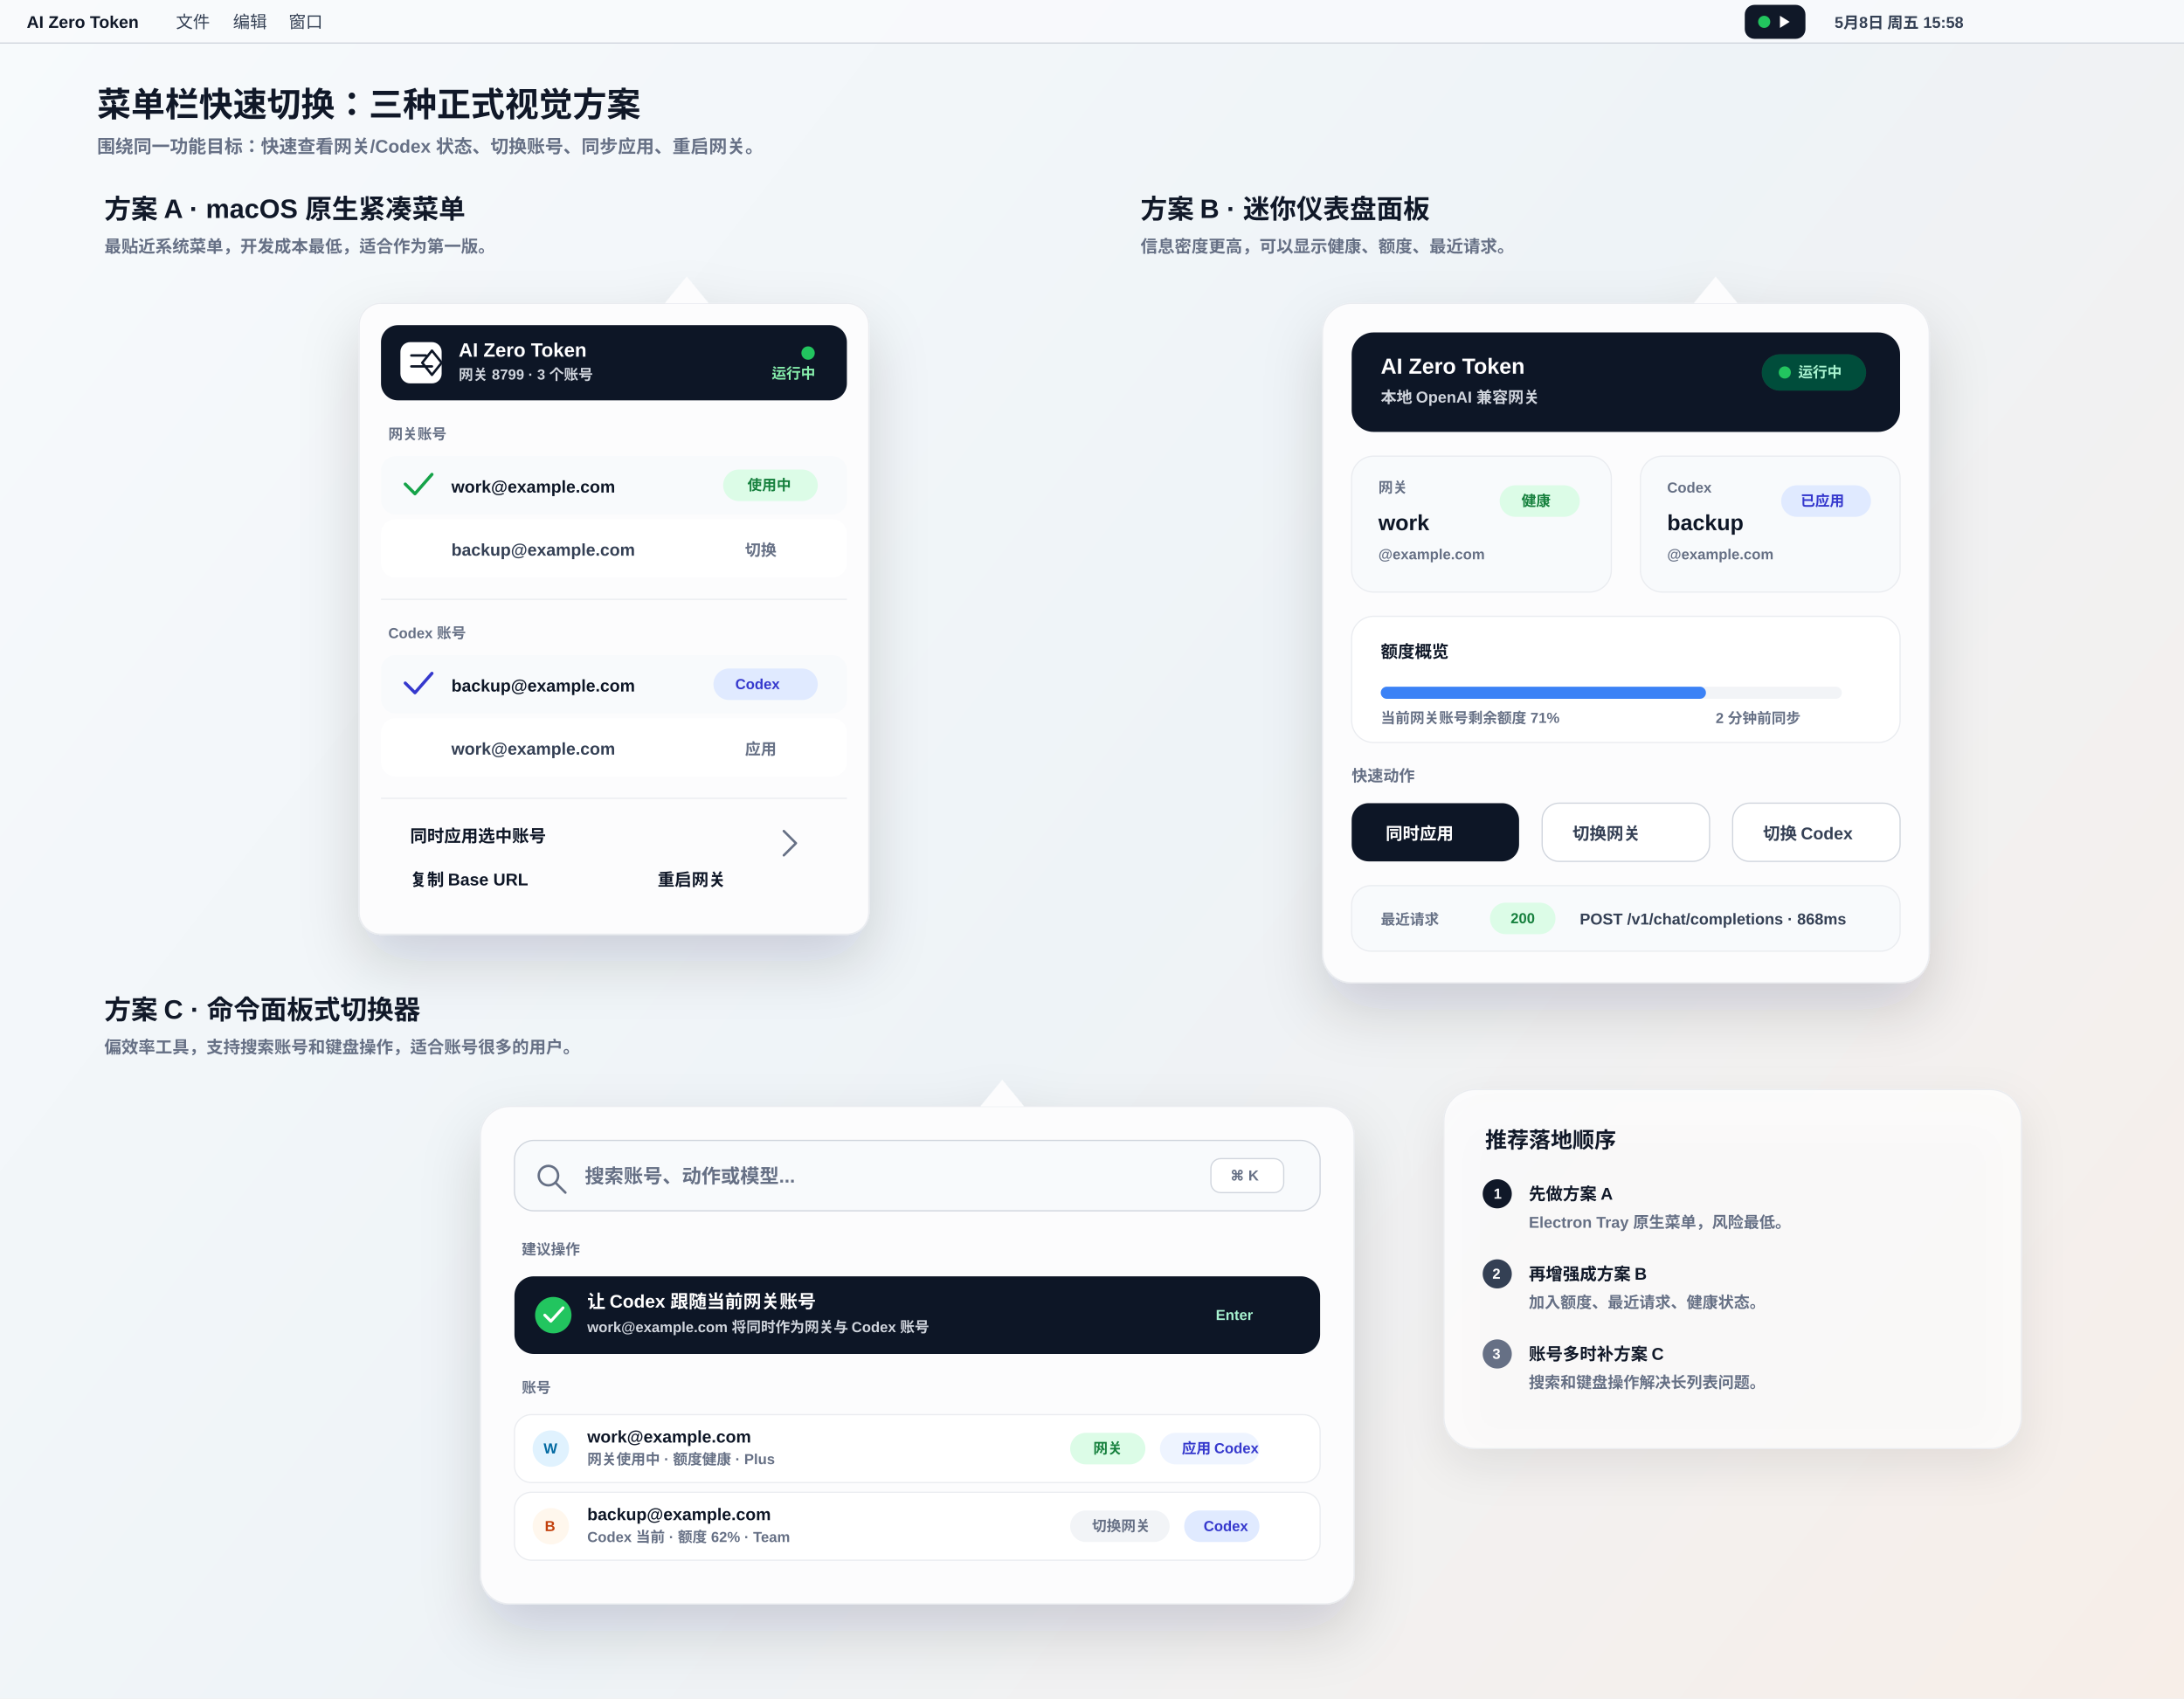
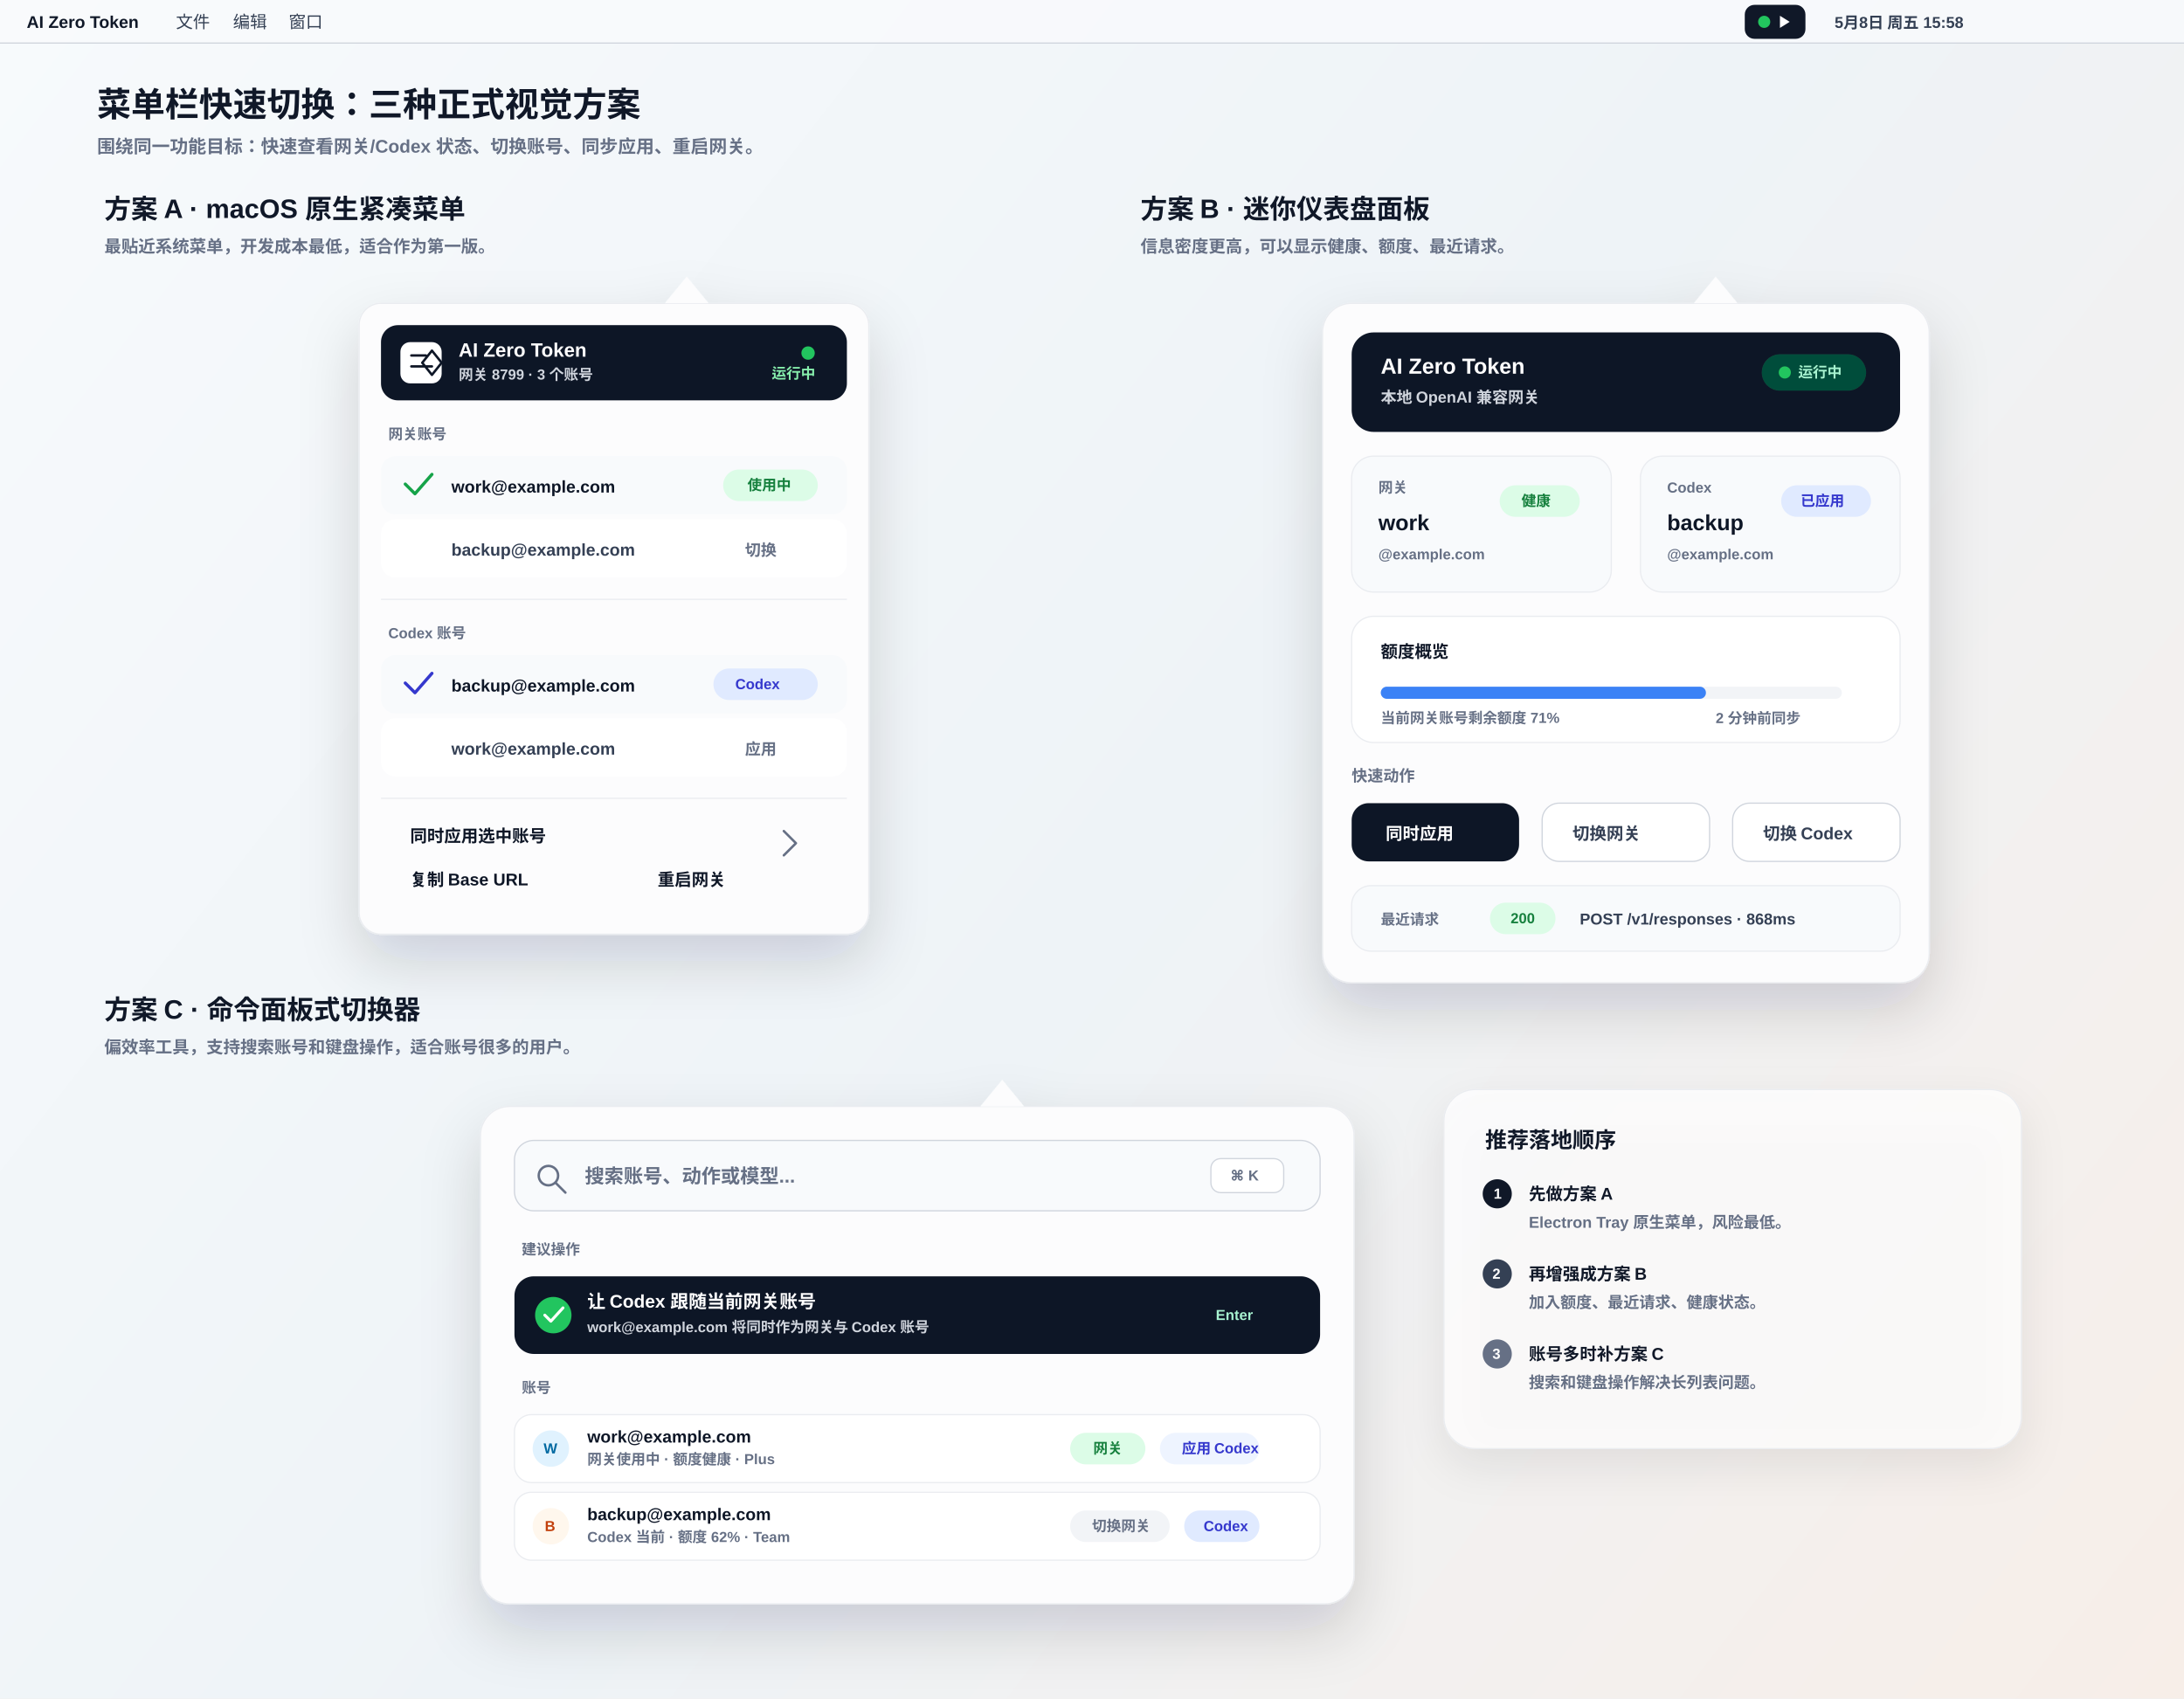
<svg xmlns="http://www.w3.org/2000/svg" width="1800" height="1400" viewBox="0 0 1800 1400" fill="none">
  <defs>
    <linearGradient id="bg" x1="0" y1="0" x2="1800" y2="1400" gradientUnits="userSpaceOnUse">
      <stop stop-color="#F7FAFC" />
      <stop offset="0.52" stop-color="#EEF3F7" />
      <stop offset="1" stop-color="#F7EEE8" />
    </linearGradient>
    <filter id="shadow" x="-20%" y="-20%" width="140%" height="150%" color-interpolation-filters="sRGB">
      <feDropShadow dx="0" dy="22" stdDeviation="24" flood-color="#101828" flood-opacity="0.16" />
    </filter>
    <filter id="soft" x="-20%" y="-20%" width="140%" height="150%" color-interpolation-filters="sRGB">
      <feDropShadow dx="0" dy="14" stdDeviation="18" flood-color="#101828" flood-opacity="0.11" />
    </filter>
    <style>
      .sf{font-family:-apple-system,BlinkMacSystemFont,"SF Pro Display","SF Pro Text","PingFang SC","Microsoft YaHei",Arial,sans-serif}
      .ink{fill:#101828}.softText{fill:#344054}.muted{fill:#667085}.faint{fill:#98A2B3}.white{fill:#fff}
      .t11{font-size:11px}.t12{font-size:12px}.t13{font-size:13px}.t14{font-size:14px}.t15{font-size:15px}.t16{font-size:16px}.t18{font-size:18px}.t22{font-size:22px}.t28{font-size:28px}
      .w500{font-weight:500}.w600{font-weight:600}.w700{font-weight:700}.w800{font-weight:800}
    </style>
  </defs>
  <rect width="1800" height="1400" fill="url(#bg)" />
  <rect x="0" y="0" width="1800" height="36" fill="#F8FAFC" fill-opacity="0.82" />
  <line x1="0" y1="35.5" x2="1800" y2="35.5" stroke="#D0D5DD" />
  <text class="sf t14 w700 ink" x="22" y="23">AI Zero Token</text>
  <text class="sf t14 w500 softText" x="145" y="23">文件</text>
  <text class="sf t14 w500 softText" x="192" y="23">编辑</text>
  <text class="sf t14 w500 softText" x="238" y="23">窗口</text>
  <text class="sf t13 w700 softText" x="1512" y="23">5月8日 周五 15:58</text>
  <rect x="1438" y="4" width="50" height="28" rx="8" fill="#101828" />
  <circle cx="1454" cy="18" r="5" fill="#22C55E" />
  <path d="M1467 13L1475 18L1467 23V13Z" fill="#fff" />
  <text class="sf t28 w800 ink" x="80" y="96">菜单栏快速切换：三种正式视觉方案</text>
  <text class="sf t15 w600 muted" x="80" y="126">围绕同一功能目标：快速查看网关/Codex 状态、切换账号、同步应用、重启网关。</text>
  <g transform="translate(86 180)">
    <text class="sf t22 w800 ink" x="0" y="0">方案 A · macOS 原生紧凑菜单</text>
    <text class="sf t14 w600 muted" x="0" y="28">最贴近系统菜单，开发成本最低，适合作为第一版。</text>
    <g filter="url(#shadow)" transform="translate(210 70)">
      <rect width="420" height="520" rx="18" fill="#FCFCFD" stroke="#EAECF0" />
      <path d="M252 0L270 -22L288 0H252Z" fill="#FCFCFD" />
      <rect x="18" y="18" width="384" height="62" rx="14" fill="#101828" />
      <rect x="34" y="32" width="34" height="34" rx="8" fill="#fff" />
      <path d="M43 43H55M43 52H60M60 39L68 49L60 59L52 49L60 39Z" stroke="#101828" stroke-width="2" stroke-linecap="round" stroke-linejoin="round" />
      <text class="sf t16 w800 white" x="82" y="44">AI Zero Token</text>
      <text class="sf t12 w700" x="82" y="63" fill="#D0D5DD">网关 8799 · 3 个账号</text>
      <circle cx="370" cy="41" r="5.5" fill="#22C55E" />
      <text class="sf t12 w800" x="340" y="62" fill="#86EFAC">运行中</text>
      <text class="sf t12 w800 muted" x="24" y="112">网关账号</text>
      <rect x="18" y="126" width="384" height="48" rx="12" fill="#F8FAFC" />
      <path d="M38 149L46 157L60 141" stroke="#16A34A" stroke-width="2.6" stroke-linecap="round" stroke-linejoin="round" />
      <text class="sf t14 w800 ink" x="76" y="156">work@example.com</text>
      <rect x="300" y="137" width="78" height="26" rx="13" fill="#DCFCE7" />
      <text class="sf t12 w800" x="320" y="154" fill="#15803D">使用中</text>
      <rect x="18" y="178" width="384" height="48" rx="12" fill="#fff" />
      <text class="sf t14 w700 softText" x="76" y="208">backup@example.com</text>
      <text class="sf t13 w700 muted" x="318" y="208">切换</text>
      <line x1="18" y1="244" x2="402" y2="244" stroke="#EAECF0" />
      <text class="sf t12 w800 muted" x="24" y="276">Codex 账号</text>
      <rect x="18" y="290" width="384" height="48" rx="12" fill="#F8FAFC" />
      <path d="M38 313L46 321L60 305" stroke="#3538CD" stroke-width="2.6" stroke-linecap="round" stroke-linejoin="round" />
      <text class="sf t14 w800 ink" x="76" y="320">backup@example.com</text>
      <rect x="292" y="301" width="86" height="26" rx="13" fill="#E0EAFF" />
      <text class="sf t12 w800" x="310" y="318" fill="#3538CD">Codex</text>
      <rect x="18" y="342" width="384" height="48" rx="12" fill="#fff" />
      <text class="sf t14 w700 softText" x="76" y="372">work@example.com</text>
      <text class="sf t13 w700 muted" x="318" y="372">应用</text>
      <line x1="18" y1="408" x2="402" y2="408" stroke="#EAECF0" />
      <text class="sf t14 w800 ink" x="42" y="444">同时应用选中账号</text>
      <path d="M350 435L360 445L350 455" stroke="#667085" stroke-width="2" stroke-linecap="round" stroke-linejoin="round" />
      <text class="sf t14 w800 ink" x="42" y="480">复制 Base URL</text>
      <text class="sf t14 w800 ink" x="246" y="480">重启网关</text>
    </g>
  </g>
  <g transform="translate(940 180)">
    <text class="sf t22 w800 ink" x="0" y="0">方案 B · 迷你仪表盘面板</text>
    <text class="sf t14 w600 muted" x="0" y="28">信息密度更高，可以显示健康、额度、最近请求。</text>
    <g filter="url(#shadow)" transform="translate(150 70)">
      <rect width="500" height="560" rx="24" fill="#FCFCFD" stroke="#EAECF0" />
      <path d="M306 0L324 -22L342 0H306Z" fill="#FCFCFD" />
      <rect x="24" y="24" width="452" height="82" rx="18" fill="#101828" />
      <text class="sf t18 w800 white" x="48" y="58">AI Zero Token</text>
      <text class="sf t13 w600" x="48" y="82" fill="#D0D5DD">本地 OpenAI 兼容网关</text>
      <rect x="362" y="42" width="86" height="30" rx="15" fill="#064E3B" />
      <circle cx="381" cy="57" r="5" fill="#22C55E" />
      <text class="sf t12 w800" x="392" y="61" fill="#A7F3D0">运行中</text>
      <rect x="24" y="126" width="214" height="112" rx="18" fill="#F8FAFC" stroke="#EAECF0" />
      <text class="sf t12 w800 muted" x="46" y="156">网关</text>
      <text class="sf t18 w800 ink" x="46" y="187">work</text>
      <text class="sf t12 w600 muted" x="46" y="211">@example.com</text>
      <rect x="146" y="150" width="66" height="26" rx="13" fill="#DCFCE7" />
      <text class="sf t12 w800" x="164" y="167" fill="#15803D">健康</text>
      <rect x="262" y="126" width="214" height="112" rx="18" fill="#F8FAFC" stroke="#EAECF0" />
      <text class="sf t12 w800 muted" x="284" y="156">Codex</text>
      <text class="sf t18 w800 ink" x="284" y="187">backup</text>
      <text class="sf t12 w600 muted" x="284" y="211">@example.com</text>
      <rect x="378" y="150" width="74" height="26" rx="13" fill="#E0EAFF" />
      <text class="sf t12 w800" x="394" y="167" fill="#3538CD">已应用</text>
      <rect x="24" y="258" width="452" height="104" rx="18" fill="#fff" stroke="#EAECF0" />
      <text class="sf t14 w800 ink" x="48" y="292">额度概览</text>
      <rect x="48" y="316" width="380" height="10" rx="5" fill="#F2F4F7" />
      <rect x="48" y="316" width="268" height="10" rx="5" fill="#3B82F6" />
      <text class="sf t12 w700 muted" x="48" y="346">当前网关账号剩余额度 71%</text>
      <text class="sf t12 w700 muted" x="324" y="346">2 分钟前同步</text>
      <text class="sf t13 w800 muted" x="24" y="394">快速动作</text>
      <rect x="24" y="412" width="138" height="48" rx="14" fill="#101828" />
      <text class="sf t14 w800 white" x="52" y="442">同时应用</text>
      <rect x="181" y="412" width="138" height="48" rx="14" fill="#fff" stroke="#D0D5DD" />
      <text class="sf t14 w800 softText" x="206" y="442">切换网关</text>
      <rect x="338" y="412" width="138" height="48" rx="14" fill="#fff" stroke="#D0D5DD" />
      <text class="sf t14 w800 softText" x="363" y="442">切换 Codex</text>
      <rect x="24" y="480" width="452" height="54" rx="16" fill="#F8FAFC" stroke="#EAECF0" />
      <text class="sf t12 w800 muted" x="48" y="512">最近请求</text>
      <rect x="138" y="494" width="54" height="26" rx="13" fill="#DCFCE7" />
      <text class="sf t12 w800" x="155" y="511" fill="#15803D">200</text>
-       <text class="sf t13 w700 softText" x="212" y="512">POST /v1/chat/completions · 868ms</text>
+       <text class="sf t13 w700 softText" x="212" y="512">POST /v1/responses · 868ms</text>
    </g>
  </g>
  <g transform="translate(86 840)">
    <text class="sf t22 w800 ink" x="0" y="0">方案 C · 命令面板式切换器</text>
    <text class="sf t14 w600 muted" x="0" y="28">偏效率工具，支持搜索账号和键盘操作，适合账号很多的用户。</text>
    <g filter="url(#shadow)" transform="translate(310 72)">
      <rect width="720" height="410" rx="24" fill="#FCFCFD" stroke="#EAECF0" />
      <path d="M412 0L430 -22L448 0H412Z" fill="#FCFCFD" />
      <rect x="28" y="28" width="664" height="58" rx="16" fill="#F8FAFC" stroke="#D0D5DD" />
      <circle cx="56" cy="57" r="8" stroke="#667085" stroke-width="2" />
      <path d="M62 63L70 71" stroke="#667085" stroke-width="2" stroke-linecap="round" />
      <text class="sf t16 w700 muted" x="86" y="63">搜索账号、动作或模型...</text>
      <rect x="602" y="43" width="60" height="28" rx="8" fill="#fff" stroke="#D0D5DD" />
      <text class="sf t12 w800 muted" x="618" y="61">⌘ K</text>
      <text class="sf t12 w800 muted" x="34" y="122">建议操作</text>
      <rect x="28" y="140" width="664" height="64" rx="16" fill="#101828" />
      <circle cx="60" cy="172" r="15" fill="#22C55E" />
      <path d="M53 172L58 177L68 166" stroke="#fff" stroke-width="2.4" stroke-linecap="round" stroke-linejoin="round" />
      <text class="sf t15 w800 white" x="88" y="166">让 Codex 跟随当前网关账号</text>
      <text class="sf t12 w600" x="88" y="186" fill="#D0D5DD">work@example.com 将同时作为网关与 Codex 账号</text>
      <text class="sf t12 w800" x="606" y="176" fill="#A7F3D0">Enter</text>
      <text class="sf t12 w800 muted" x="34" y="236">账号</text>
      <rect x="28" y="254" width="664" height="56" rx="14" fill="#fff" stroke="#EAECF0" />
      <circle cx="58" cy="282" r="15" fill="#E0F2FE" />
      <text class="sf t12 w800" x="52" y="286" fill="#0369A1">W</text>
      <text class="sf t14 w800 ink" x="88" y="277">work@example.com</text>
      <text class="sf t12 w600 muted" x="88" y="295">网关使用中 · 额度健康 · Plus</text>
      <rect x="486" y="269" width="62" height="26" rx="13" fill="#DCFCE7" />
      <text class="sf t12 w800" x="505" y="286" fill="#15803D">网关</text>
      <rect x="560" y="269" width="82" height="26" rx="13" fill="#EEF4FF" />
      <text class="sf t12 w800" x="578" y="286" fill="#3538CD">应用 Codex</text>
      <rect x="28" y="318" width="664" height="56" rx="14" fill="#fff" stroke="#EAECF0" />
      <circle cx="58" cy="346" r="15" fill="#FFF7ED" />
      <text class="sf t12 w800" x="53" y="350" fill="#C2410C">B</text>
      <text class="sf t14 w800 ink" x="88" y="341">backup@example.com</text>
      <text class="sf t12 w600 muted" x="88" y="359">Codex 当前 · 额度 62% · Team</text>
      <rect x="486" y="333" width="82" height="26" rx="13" fill="#F2F4F7" />
      <text class="sf t12 w800 muted" x="504" y="350">切换网关</text>
      <rect x="580" y="333" width="62" height="26" rx="13" fill="#E0EAFF" />
      <text class="sf t12 w800" x="596" y="350" fill="#3538CD">Codex</text>
    </g>
  </g>
  <g transform="translate(1190 898)">
    <rect width="476" height="296" rx="26" fill="#FFFFFF" fill-opacity="0.72" stroke="#EAECF0" filter="url(#soft)" />
    <text class="sf t18 w800 ink" x="34" y="48">推荐落地顺序</text>
    <circle cx="44" cy="86" r="12" fill="#101828" />
    <text class="sf t12 w800 white" x="41" y="90">1</text>
    <text class="sf t14 w800 ink" x="70" y="91">先做方案 A</text>
    <text class="sf t13 w600 muted" x="70" y="114">Electron Tray 原生菜单，风险最低。</text>
    <circle cx="44" cy="152" r="12" fill="#344054" />
    <text class="sf t12 w800 white" x="40" y="156">2</text>
    <text class="sf t14 w800 ink" x="70" y="157">再增强成方案 B</text>
    <text class="sf t13 w600 muted" x="70" y="180">加入额度、最近请求、健康状态。</text>
    <circle cx="44" cy="218" r="12" fill="#667085" />
    <text class="sf t12 w800 white" x="40" y="222">3</text>
    <text class="sf t14 w800 ink" x="70" y="223">账号多时补方案 C</text>
    <text class="sf t13 w600 muted" x="70" y="246">搜索和键盘操作解决长列表问题。</text>
  </g>
</svg>
